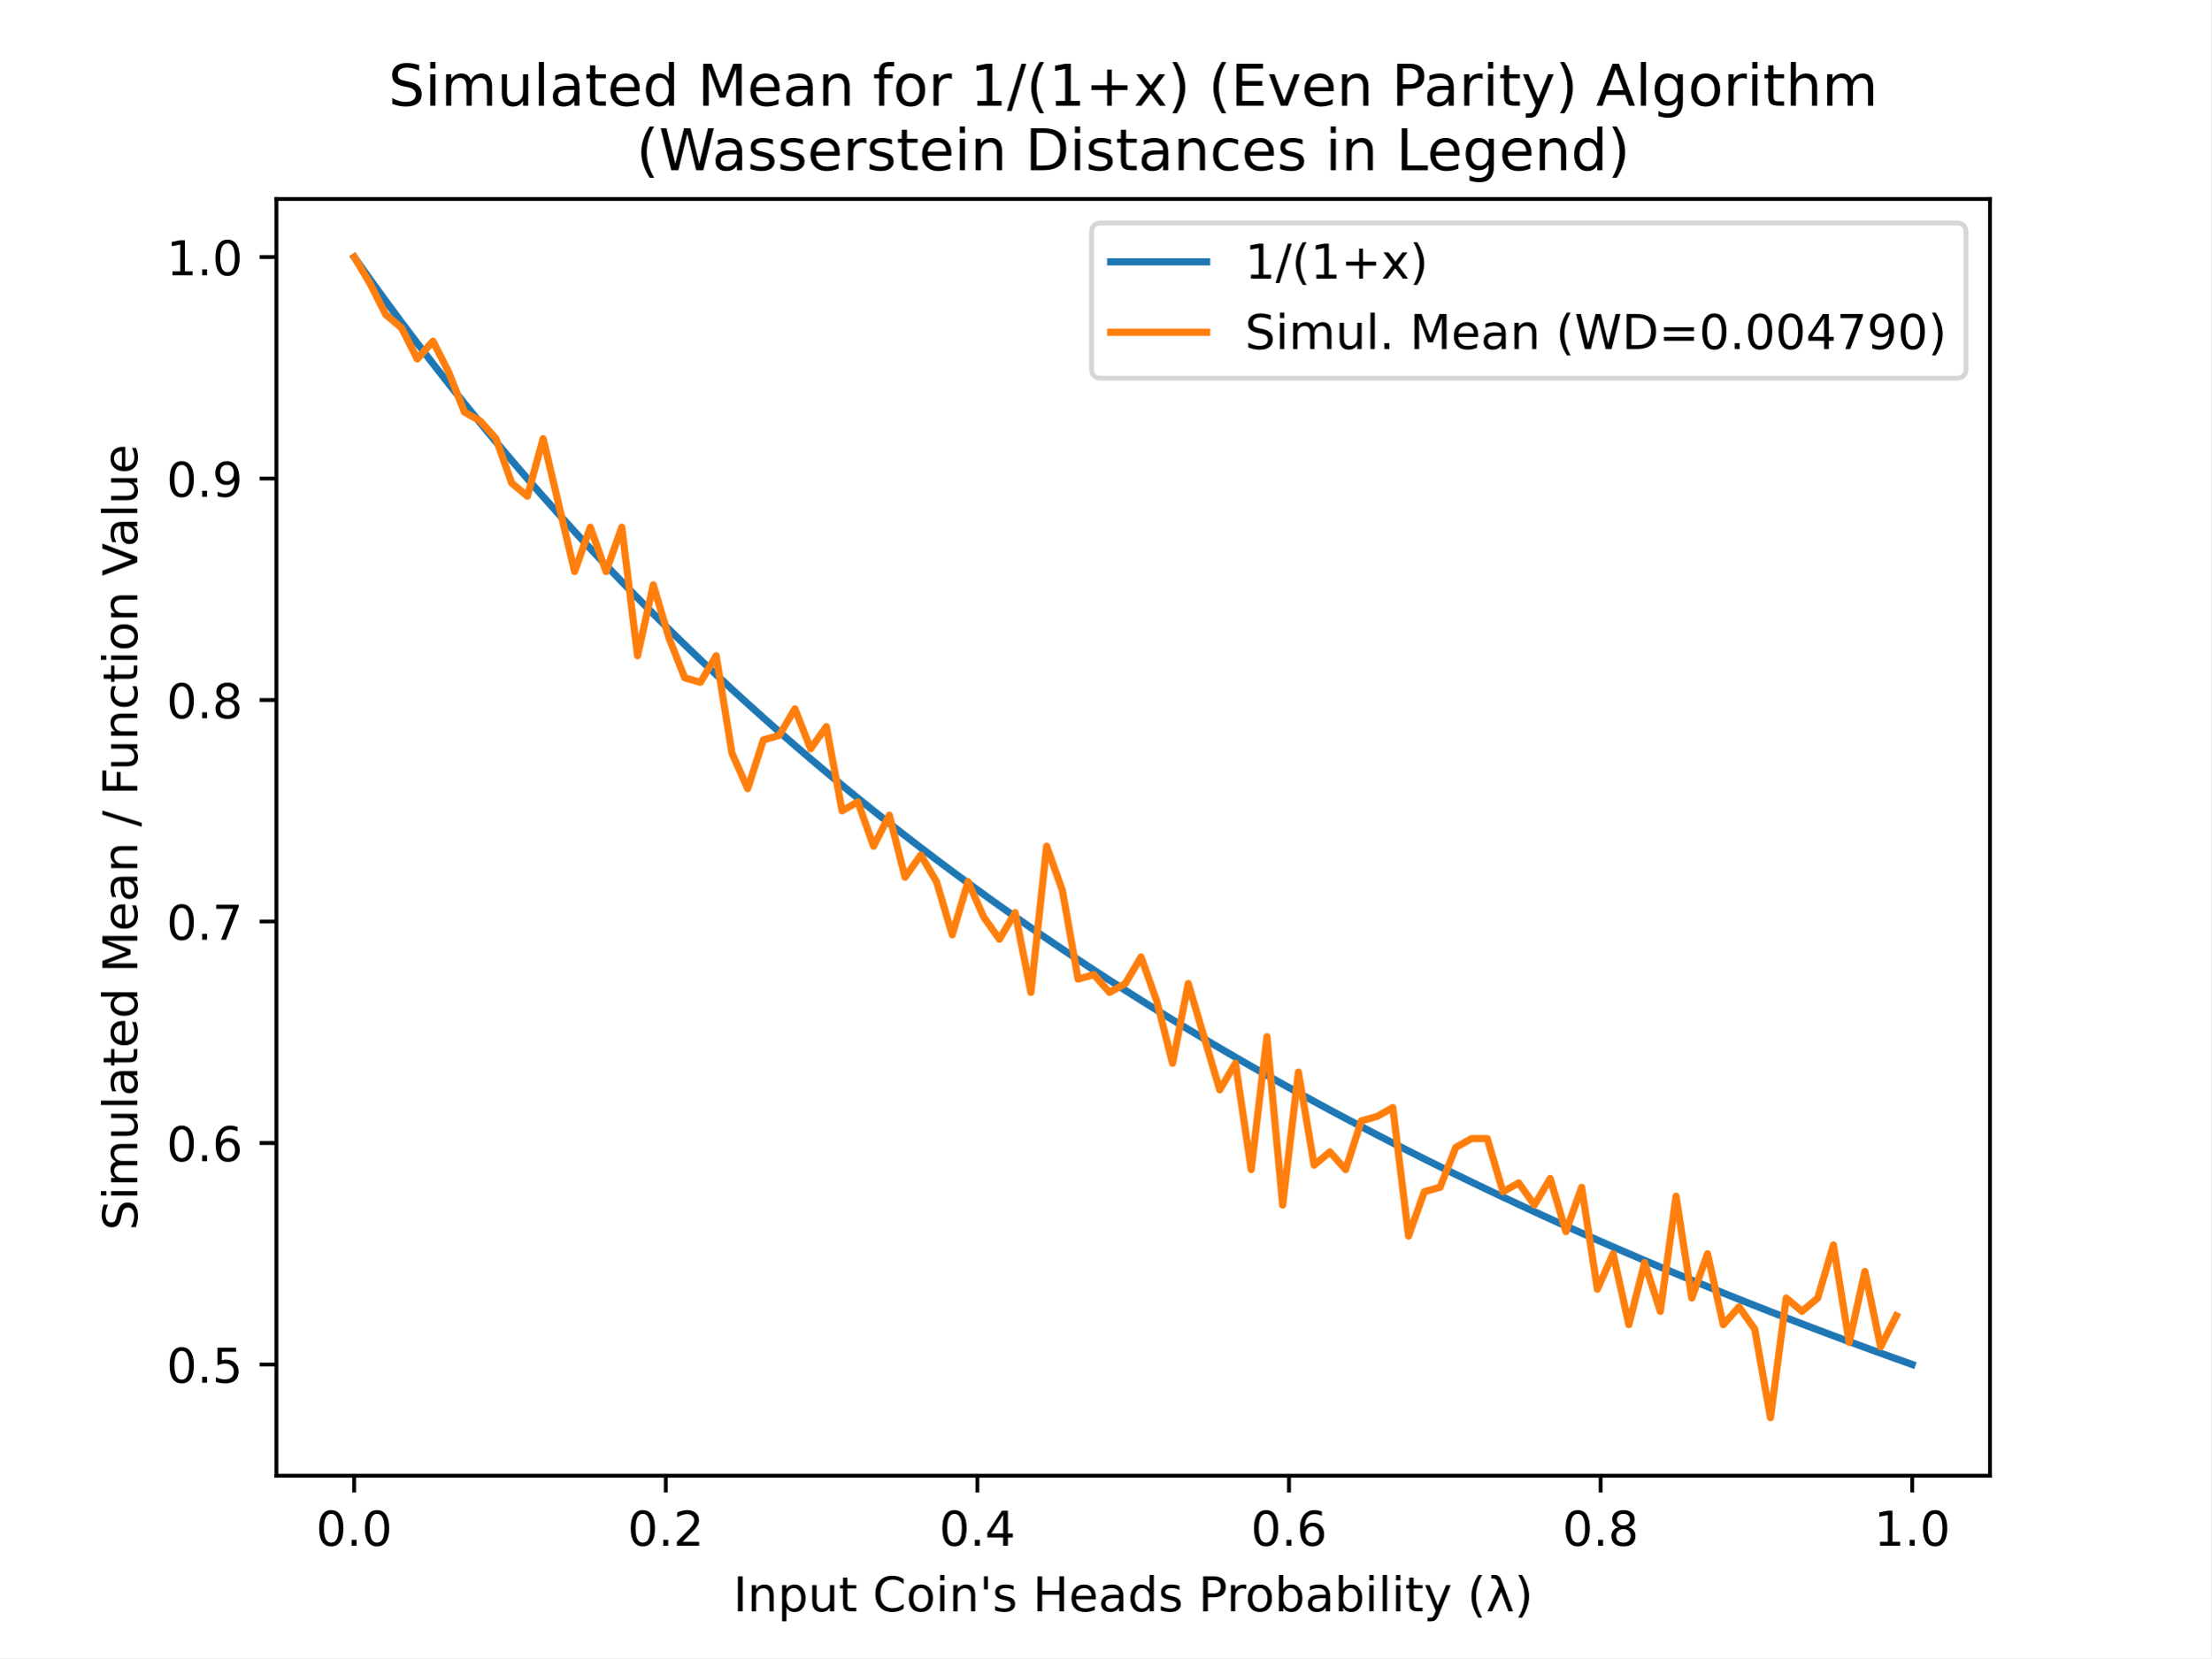
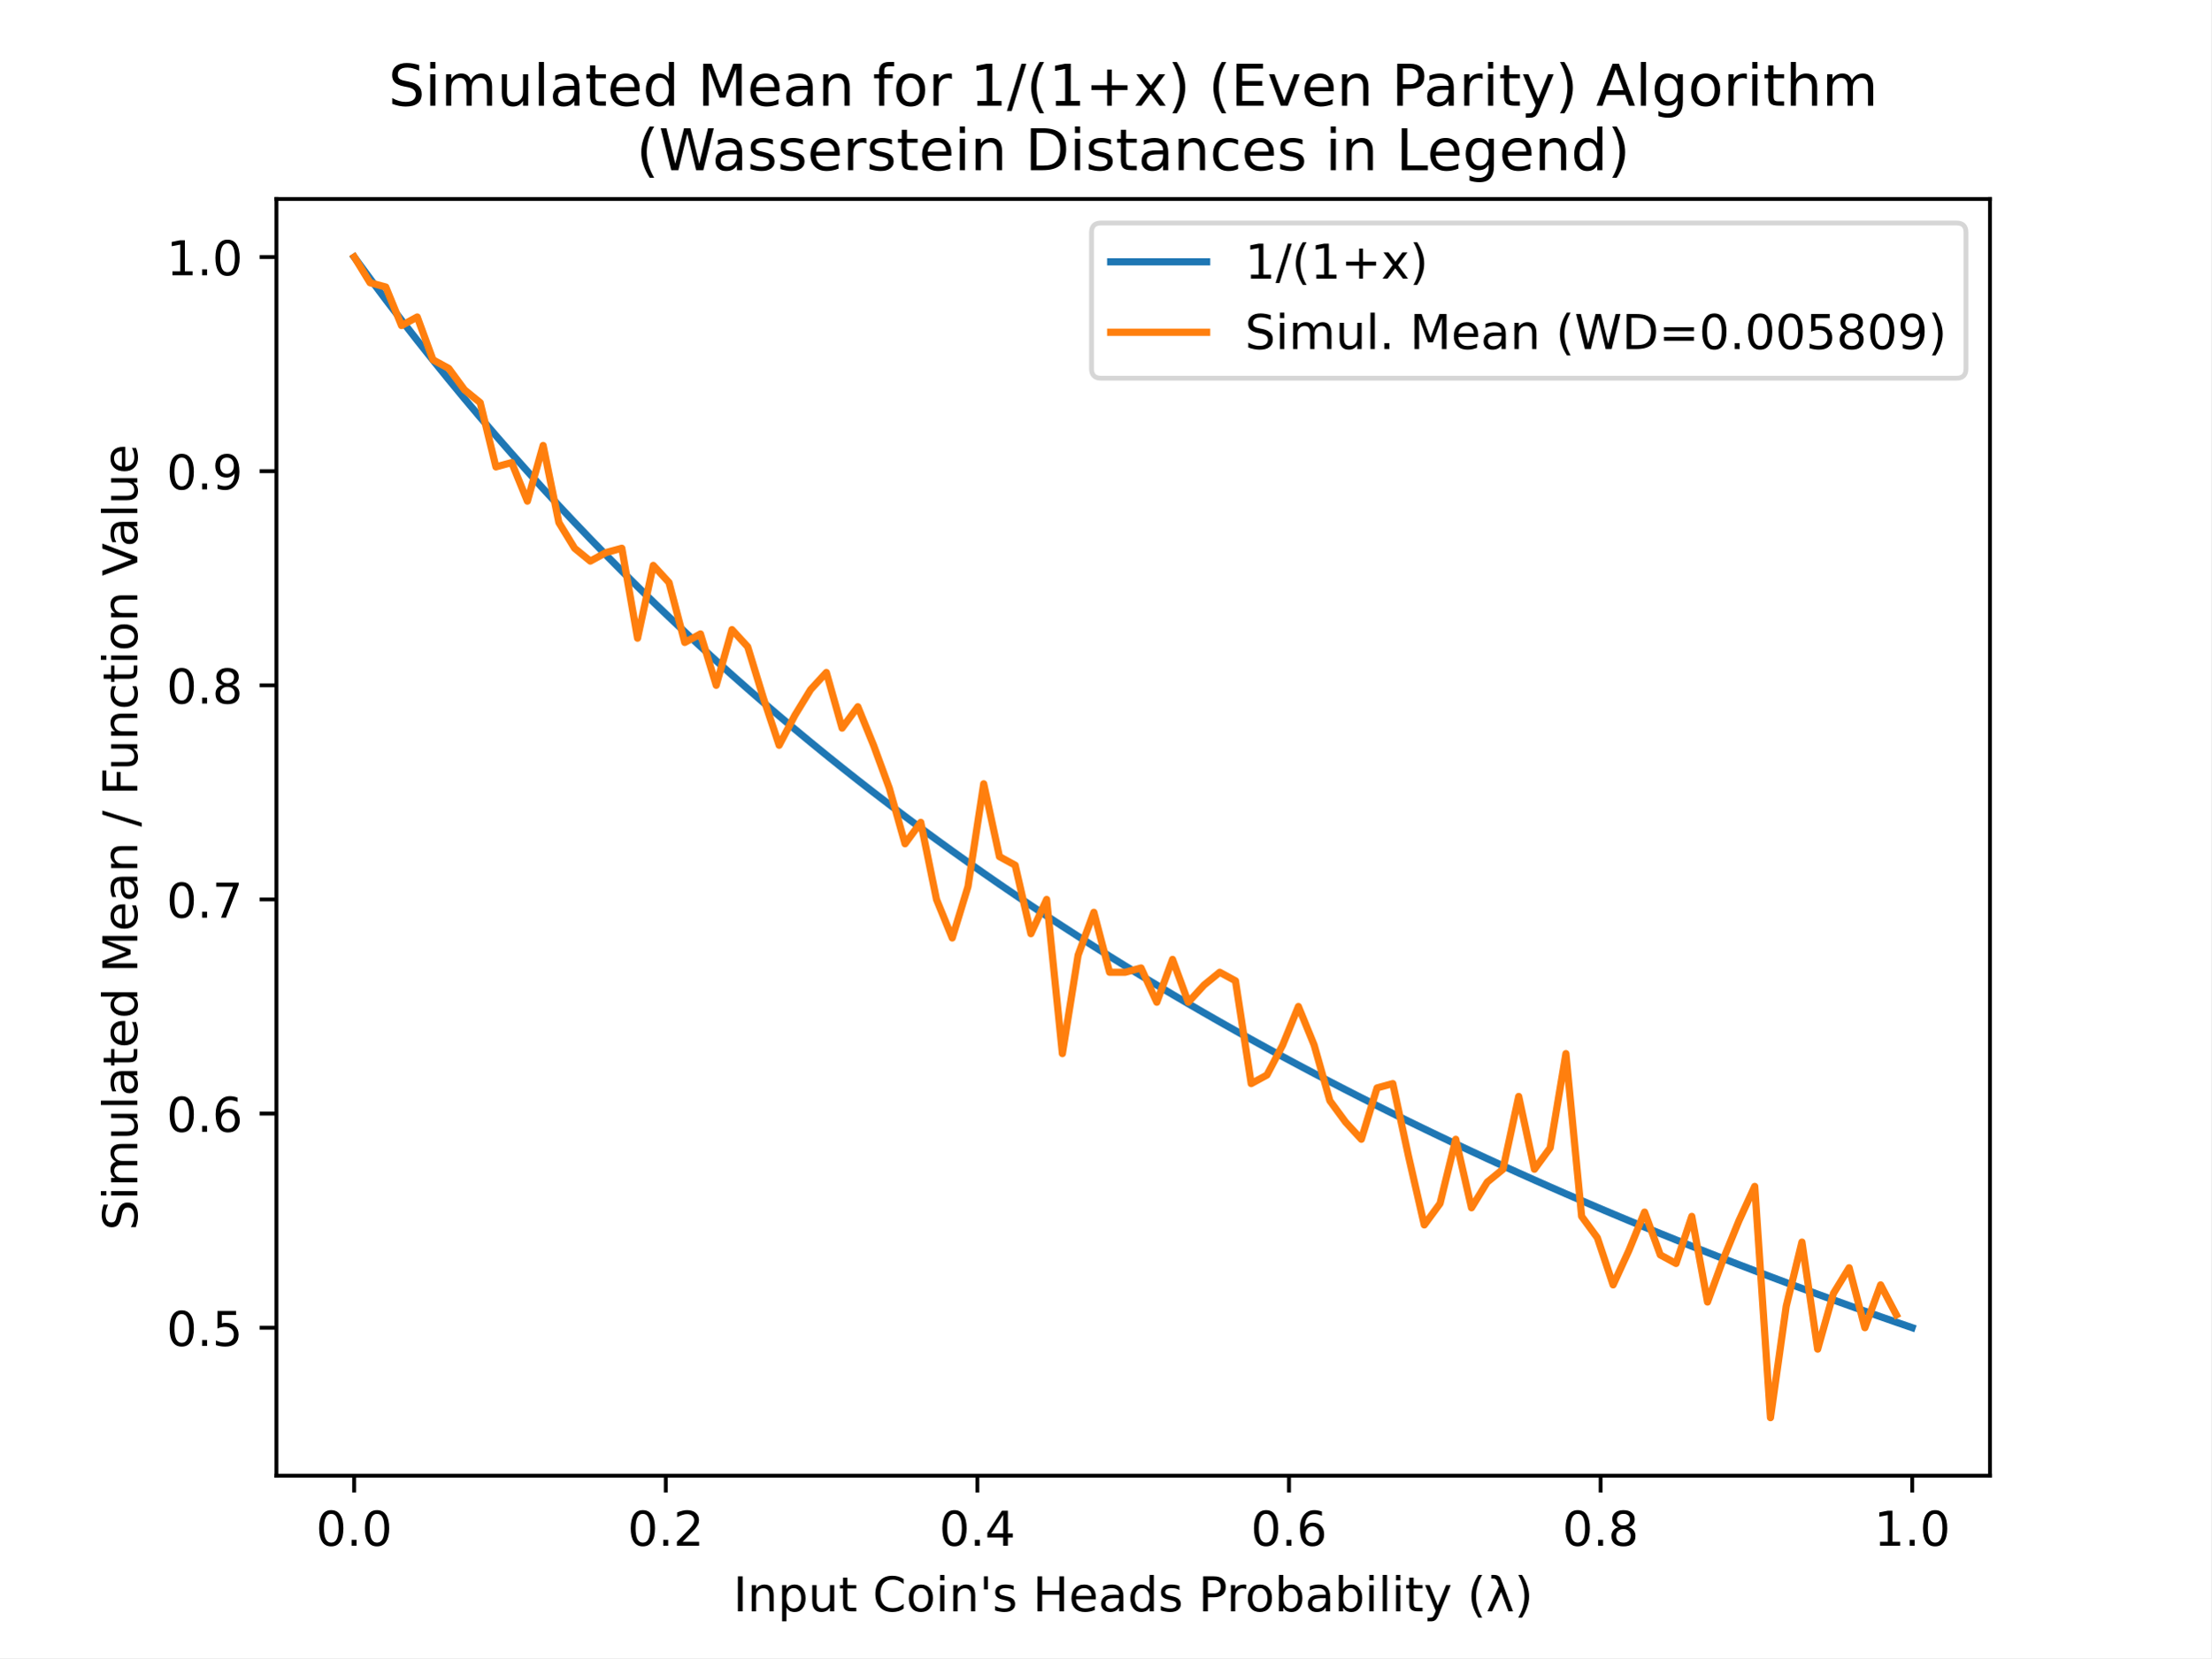
<svg xmlns="http://www.w3.org/2000/svg" xmlns:xlink="http://www.w3.org/1999/xlink" height="345.6pt" version="1.1" viewBox="0 0 460.8 345.6" width="460.8pt">
  <defs>
    <style type="text/css">
*{stroke-linecap:butt;stroke-linejoin:round;}
  </style>
  </defs>
  <g id="figure_1">
    <g id="patch_1">
      <path d="M 0 345.6  L 460.8 345.6  L 460.8 0  L 0 0  z " style="fill:#ffffff;" />
    </g>
    <g id="axes_1">
      <g id="patch_2">
        <path d="M 57.6 307.584  L 414.72 307.584  L 414.72 41.472  L 57.6 41.472  z " style="fill:#ffffff;" />
      </g>
      <g id="matplotlib.axis_1">
        <g id="xtick_1">
          <g id="line2d_1">
            <defs>
-               <path d="M 0 0  L 0 3.5  " id="m3857cae497" style="stroke:#000000;stroke-width:0.8;" />
+               <path d="M 0 0  L 0 3.5  " id="m100ad18bb3" style="stroke:#000000;stroke-width:0.8;" />
            </defs>
            <g>
-               <use style="stroke:#000000;stroke-width:0.8;" x="73.8" xlink:href="#m3857cae497" y="307.584" />
+               <use style="stroke:#000000;stroke-width:0.8;" x="73.8" xlink:href="#m100ad18bb3" y="307.584" />
            </g>
          </g>
          <g id="text_1">
            <text style="font-family:DejaVu Sans;font-size:10px;font-style:normal;font-weight:normal;text-anchor:middle;" transform="rotate(-0, 73.80026, 322.1824)" x="73.8" y="322.182">0.0</text>
          </g>
        </g>
        <g id="xtick_2">
          <g id="line2d_2">
            <g>
-               <use style="stroke:#000000;stroke-width:0.8;" x="138.744" xlink:href="#m3857cae497" y="307.584" />
+               <use style="stroke:#000000;stroke-width:0.8;" x="138.744" xlink:href="#m100ad18bb3" y="307.584" />
            </g>
          </g>
          <g id="text_2">
            <text style="font-family:DejaVu Sans;font-size:10px;font-style:normal;font-weight:normal;text-anchor:middle;" transform="rotate(-0, 138.7442, 322.1824)" x="138.744" y="322.182">0.2</text>
          </g>
        </g>
        <g id="xtick_3">
          <g id="line2d_3">
            <g>
-               <use style="stroke:#000000;stroke-width:0.8;" x="203.688" xlink:href="#m3857cae497" y="307.584" />
+               <use style="stroke:#000000;stroke-width:0.8;" x="203.688" xlink:href="#m100ad18bb3" y="307.584" />
            </g>
          </g>
          <g id="text_3">
            <text style="font-family:DejaVu Sans;font-size:10px;font-style:normal;font-weight:normal;text-anchor:middle;" transform="rotate(-0, 203.6881, 322.1824)" x="203.688" y="322.182">0.4</text>
          </g>
        </g>
        <g id="xtick_4">
          <g id="line2d_4">
            <g>
-               <use style="stroke:#000000;stroke-width:0.8;" x="268.632" xlink:href="#m3857cae497" y="307.584" />
+               <use style="stroke:#000000;stroke-width:0.8;" x="268.632" xlink:href="#m100ad18bb3" y="307.584" />
            </g>
          </g>
          <g id="text_4">
            <text style="font-family:DejaVu Sans;font-size:10px;font-style:normal;font-weight:normal;text-anchor:middle;" transform="rotate(-0, 268.6319, 322.1824)" x="268.632" y="322.182">0.6</text>
          </g>
        </g>
        <g id="xtick_5">
          <g id="line2d_5">
            <g>
-               <use style="stroke:#000000;stroke-width:0.8;" x="333.576" xlink:href="#m3857cae497" y="307.584" />
+               <use style="stroke:#000000;stroke-width:0.8;" x="333.576" xlink:href="#m100ad18bb3" y="307.584" />
            </g>
          </g>
          <g id="text_5">
            <text style="font-family:DejaVu Sans;font-size:10px;font-style:normal;font-weight:normal;text-anchor:middle;" transform="rotate(-0, 333.5758, 322.1824)" x="333.576" y="322.182">0.8</text>
          </g>
        </g>
        <g id="xtick_6">
          <g id="line2d_6">
            <g>
-               <use style="stroke:#000000;stroke-width:0.8;" x="398.52" xlink:href="#m3857cae497" y="307.584" />
+               <use style="stroke:#000000;stroke-width:0.8;" x="398.52" xlink:href="#m100ad18bb3" y="307.584" />
            </g>
          </g>
          <g id="text_6">
            <text style="font-family:DejaVu Sans;font-size:10px;font-style:normal;font-weight:normal;text-anchor:middle;" transform="rotate(-0, 398.5197, 322.1824)" x="398.52" y="322.182">1.0</text>
          </g>
        </g>
        <g id="text_7">
          <text style="font-family:DejaVu Sans;font-size:10px;font-style:normal;font-weight:normal;text-anchor:middle;" transform="rotate(-0, 236.16, 335.8606)" x="236.16" y="335.861">Input Coin's Heads Probability (λ)</text>
        </g>
      </g>
      <g id="matplotlib.axis_2">
        <g id="ytick_1">
          <g id="line2d_7">
            <defs>
-               <path d="M 0 0  L -3.5 0  " id="ma13213a5d6" style="stroke:#000000;stroke-width:0.8;" />
+               <path d="M 0 0  L -3.5 0  " id="m4fac5e1be5" style="stroke:#000000;stroke-width:0.8;" />
            </defs>
            <g>
-               <use style="stroke:#000000;stroke-width:0.8;" x="57.6" xlink:href="#ma13213a5d6" y="284.408" />
+               <use style="stroke:#000000;stroke-width:0.8;" x="57.6" xlink:href="#m4fac5e1be5" y="276.741" />
            </g>
          </g>
          <g id="text_8">
-             <text style="font-family:DejaVu Sans;font-size:10px;font-style:normal;font-weight:normal;text-anchor:end;" transform="rotate(-0, 50.6, 288.2069)" x="50.6" y="288.207">0.5</text>
+             <text style="font-family:DejaVu Sans;font-size:10px;font-style:normal;font-weight:normal;text-anchor:end;" transform="rotate(-0, 50.6, 280.5407)" x="50.6" y="280.541">0.5</text>
          </g>
        </g>
        <g id="ytick_2">
          <g id="line2d_8">
            <g>
-               <use style="stroke:#000000;stroke-width:0.8;" x="57.6" xlink:href="#ma13213a5d6" y="238.24" />
+               <use style="stroke:#000000;stroke-width:0.8;" x="57.6" xlink:href="#m4fac5e1be5" y="232.107" />
            </g>
          </g>
          <g id="text_9">
-             <text style="font-family:DejaVu Sans;font-size:10px;font-style:normal;font-weight:normal;text-anchor:end;" transform="rotate(-0, 50.6, 242.039)" x="50.6" y="242.039">0.6</text>
+             <text style="font-family:DejaVu Sans;font-size:10px;font-style:normal;font-weight:normal;text-anchor:end;" transform="rotate(-0, 50.6, 235.906)" x="50.6" y="235.906">0.6</text>
          </g>
        </g>
        <g id="ytick_3">
          <g id="line2d_9">
            <g>
-               <use style="stroke:#000000;stroke-width:0.8;" x="57.6" xlink:href="#ma13213a5d6" y="192.072" />
+               <use style="stroke:#000000;stroke-width:0.8;" x="57.6" xlink:href="#m4fac5e1be5" y="187.472" />
            </g>
          </g>
          <g id="text_10">
-             <text style="font-family:DejaVu Sans;font-size:10px;font-style:normal;font-weight:normal;text-anchor:end;" transform="rotate(-0, 50.6, 195.871)" x="50.6" y="195.871">0.7</text>
+             <text style="font-family:DejaVu Sans;font-size:10px;font-style:normal;font-weight:normal;text-anchor:end;" transform="rotate(-0, 50.6, 191.2713)" x="50.6" y="191.271">0.7</text>
          </g>
        </g>
        <g id="ytick_4">
          <g id="line2d_10">
            <g>
-               <use style="stroke:#000000;stroke-width:0.8;" x="57.6" xlink:href="#ma13213a5d6" y="145.904" />
+               <use style="stroke:#000000;stroke-width:0.8;" x="57.6" xlink:href="#m4fac5e1be5" y="142.837" />
            </g>
          </g>
          <g id="text_11">
-             <text style="font-family:DejaVu Sans;font-size:10px;font-style:normal;font-weight:normal;text-anchor:end;" transform="rotate(-0, 50.6, 149.7031)" x="50.6" y="149.703">0.8</text>
+             <text style="font-family:DejaVu Sans;font-size:10px;font-style:normal;font-weight:normal;text-anchor:end;" transform="rotate(-0, 50.6, 146.6366)" x="50.6" y="146.637">0.8</text>
          </g>
        </g>
        <g id="ytick_5">
          <g id="line2d_11">
            <g>
-               <use style="stroke:#000000;stroke-width:0.8;" x="57.6" xlink:href="#ma13213a5d6" y="99.736" />
+               <use style="stroke:#000000;stroke-width:0.8;" x="57.6" xlink:href="#m4fac5e1be5" y="98.203" />
            </g>
          </g>
          <g id="text_12">
-             <text style="font-family:DejaVu Sans;font-size:10px;font-style:normal;font-weight:normal;text-anchor:end;" transform="rotate(-0, 50.6, 103.5352)" x="50.6" y="103.535">0.9</text>
+             <text style="font-family:DejaVu Sans;font-size:10px;font-style:normal;font-weight:normal;text-anchor:end;" transform="rotate(-0, 50.6, 102.0019)" x="50.6" y="102.002">0.9</text>
          </g>
        </g>
        <g id="ytick_6">
          <g id="line2d_12">
            <g>
-               <use style="stroke:#000000;stroke-width:0.8;" x="57.6" xlink:href="#ma13213a5d6" y="53.568" />
+               <use style="stroke:#000000;stroke-width:0.8;" x="57.6" xlink:href="#m4fac5e1be5" y="53.568" />
            </g>
          </g>
          <g id="text_13">
            <text style="font-family:DejaVu Sans;font-size:10px;font-style:normal;font-weight:normal;text-anchor:end;" transform="rotate(-0, 50.6, 57.36722)" x="50.6" y="57.367">1.0</text>
          </g>
        </g>
        <g id="text_14">
          <text style="font-family:DejaVu Sans;font-size:10px;font-style:normal;font-weight:normal;text-anchor:middle;" transform="rotate(-90, 28.61719, 174.528)" x="28.617" y="174.528">Simulated Mean / Function Value</text>
        </g>
      </g>
      <g id="line2d_13">
-         <path clip-path="url(#p9321efcf85)" d="M 73.833 53.614  L 77.112 58.229  L 80.391 62.753  L 83.671 67.188  L 86.95 71.536  L 90.229 75.802  L 93.509 79.986  L 96.788 84.091  L 100.067 88.119  L 103.347 92.073  L 106.626 95.954  L 109.905 99.765  L 113.185 103.507  L 116.464 107.182  L 119.743 110.793  L 123.023 114.34  L 126.302 117.825  L 129.581 121.25  L 132.861 124.617  L 136.14 127.926  L 139.42 131.18  L 142.699 134.38  L 145.978 137.527  L 149.258 140.622  L 152.537 143.667  L 155.816 146.663  L 159.096 149.611  L 162.375 152.512  L 165.654 155.368  L 168.934 158.179  L 172.213 160.946  L 175.492 163.671  L 178.772 166.354  L 182.051 168.997  L 185.33 171.599  L 188.61 174.163  L 191.889 176.689  L 195.168 179.178  L 198.448 181.631  L 201.727 184.048  L 205.006 186.43  L 208.286 188.778  L 211.565 191.093  L 214.844 193.375  L 218.124 195.626  L 221.403 197.845  L 224.682 200.033  L 227.962 202.192  L 231.241 204.321  L 234.52 206.422  L 237.8 208.494  L 241.079 210.538  L 244.358 212.556  L 247.638 214.547  L 250.917 216.512  L 254.196 218.451  L 257.476 220.366  L 260.755 222.256  L 264.034 224.122  L 267.314 225.964  L 270.593 227.783  L 273.872 229.579  L 277.152 231.353  L 280.431 233.105  L 283.71 234.836  L 286.99 236.545  L 290.269 238.234  L 293.548 239.903  L 296.828 241.551  L 300.107 243.18  L 303.386 244.79  L 306.666 246.38  L 309.945 247.952  L 313.224 249.506  L 316.504 251.042  L 319.783 252.56  L 323.062 254.061  L 326.342 255.545  L 329.621 257.012  L 332.9 258.462  L 336.18 259.896  L 339.459 261.315  L 342.739 262.718  L 346.018 264.105  L 349.297 265.477  L 352.577 266.834  L 355.856 268.177  L 359.135 269.505  L 362.415 270.819  L 365.694 272.119  L 368.973 273.405  L 372.253 274.678  L 375.532 275.937  L 378.811 277.183  L 382.091 278.416  L 385.37 279.637  L 388.649 280.845  L 391.929 282.041  L 395.208 283.224  L 398.487 284.396  " style="fill:none;stroke:#1f77b4;stroke-linecap:square;stroke-width:1.5;" />
+         <path clip-path="url(#p2bb0c16996)" d="M 73.833 53.613  L 77.112 58.074  L 80.391 62.448  L 83.671 66.735  L 86.95 70.94  L 90.229 75.063  L 93.509 79.108  L 96.788 83.077  L 100.067 86.972  L 103.347 90.794  L 106.626 94.547  L 109.905 98.231  L 113.185 101.849  L 116.464 105.402  L 119.743 108.892  L 123.023 112.321  L 126.302 115.691  L 129.581 119.002  L 132.861 122.257  L 136.14 125.457  L 139.42 128.603  L 142.699 131.696  L 145.978 134.739  L 149.258 137.731  L 152.537 140.675  L 155.816 143.571  L 159.096 146.421  L 162.375 149.226  L 165.654 151.987  L 168.934 154.705  L 172.213 157.38  L 175.492 160.014  L 178.772 162.608  L 182.051 165.163  L 185.33 167.679  L 188.61 170.158  L 191.889 172.6  L 195.168 175.007  L 198.448 177.378  L 201.727 179.714  L 205.006 182.017  L 208.286 184.288  L 211.565 186.526  L 214.844 188.732  L 218.124 190.908  L 221.403 193.053  L 224.682 195.169  L 227.962 197.256  L 231.241 199.315  L 234.52 201.345  L 237.8 203.349  L 241.079 205.325  L 244.358 207.276  L 247.638 209.201  L 250.917 211.1  L 254.196 212.976  L 257.476 214.826  L 260.755 216.654  L 264.034 218.457  L 267.314 220.238  L 270.593 221.997  L 273.872 223.734  L 277.152 225.449  L 280.431 227.143  L 283.71 228.816  L 286.99 230.469  L 290.269 232.101  L 293.548 233.714  L 296.828 235.308  L 300.107 236.883  L 303.386 238.439  L 306.666 239.977  L 309.945 241.497  L 313.224 242.999  L 316.504 244.484  L 319.783 245.951  L 323.062 247.402  L 326.342 248.837  L 329.621 250.255  L 332.9 251.658  L 336.18 253.044  L 339.459 254.415  L 342.739 255.772  L 346.018 257.113  L 349.297 258.439  L 352.577 259.752  L 355.856 261.05  L 359.135 262.334  L 362.415 263.604  L 365.694 264.861  L 368.973 266.104  L 372.253 267.334  L 375.532 268.552  L 378.811 269.757  L 382.091 270.949  L 385.37 272.129  L 388.649 273.297  L 391.929 274.453  L 395.208 275.598  L 398.487 276.73  " style="fill:none;stroke:#1f77b4;stroke-linecap:square;stroke-width:1.5;" />
      </g>
      <g id="line2d_14">
-         <path clip-path="url(#p9321efcf85)" d="M 73.833 53.568  L 77.112 59.108  L 80.391 65.572  L 83.671 68.342  L 86.95 74.805  L 90.229 71.112  L 93.509 77.575  L 96.788 85.886  L 100.067 87.732  L 103.347 91.426  L 106.626 100.659  L 109.905 103.429  L 113.185 91.426  L 116.464 105.276  L 119.743 119.126  L 123.023 109.893  L 126.302 119.126  L 129.581 109.893  L 132.861 136.67  L 136.14 121.897  L 139.42 132.977  L 142.699 141.287  L 145.978 142.21  L 149.258 136.67  L 152.537 156.984  L 155.816 164.371  L 159.096 154.214  L 162.375 153.291  L 165.654 147.751  L 168.934 156.061  L 172.213 151.444  L 175.492 168.988  L 178.772 167.141  L 182.051 176.375  L 185.33 169.911  L 188.61 182.838  L 191.889 178.221  L 195.168 183.762  L 198.448 194.842  L 201.727 183.762  L 205.006 191.148  L 208.286 195.765  L 211.565 190.225  L 214.844 206.846  L 218.124 176.375  L 221.403 185.608  L 224.682 204.075  L 227.962 203.152  L 231.241 206.846  L 234.52 204.999  L 237.8 199.459  L 241.079 208.692  L 244.358 221.619  L 247.638 204.999  L 250.917 216.079  L 254.196 227.159  L 257.476 221.619  L 260.755 243.78  L 264.034 216.079  L 267.314 251.167  L 270.593 223.466  L 273.872 242.857  L 277.152 240.086  L 280.431 243.78  L 283.71 233.623  L 286.99 232.7  L 290.269 230.853  L 293.548 257.63  L 296.828 248.397  L 300.107 247.473  L 303.386 239.163  L 306.666 237.316  L 309.945 237.316  L 313.224 248.397  L 316.504 246.55  L 319.783 251.167  L 323.062 245.627  L 326.342 256.707  L 329.621 247.473  L 332.9 268.711  L 336.18 261.324  L 339.459 276.097  L 342.739 263.17  L 346.018 273.327  L 349.297 249.32  L 352.577 270.557  L 355.856 261.324  L 359.135 276.097  L 362.415 272.404  L 365.694 277.021  L 368.973 295.488  L 372.253 270.557  L 375.532 273.327  L 378.811 270.557  L 382.091 259.477  L 385.37 279.791  L 388.649 265.017  L 391.929 280.714  L 395.208 274.251  " style="fill:none;stroke:#ff7f0e;stroke-linecap:square;stroke-width:1.5;" />
+         <path clip-path="url(#p2bb0c16996)" d="M 73.833 53.568  L 77.112 58.924  L 80.391 59.817  L 83.671 67.851  L 86.95 66.066  L 90.229 74.993  L 93.509 76.778  L 96.788 81.242  L 100.067 83.92  L 103.347 97.31  L 106.626 96.417  L 109.905 104.452  L 113.185 92.847  L 116.464 108.915  L 119.743 114.271  L 123.023 116.949  L 126.302 115.164  L 129.581 114.271  L 132.861 133.018  L 136.14 117.842  L 139.42 121.413  L 142.699 133.91  L 145.978 132.125  L 149.258 142.837  L 152.537 131.232  L 155.816 134.803  L 159.096 145.515  L 162.375 155.335  L 165.654 149.086  L 168.934 143.73  L 172.213 140.159  L 175.492 151.764  L 178.772 147.301  L 182.051 155.335  L 185.33 164.262  L 188.61 175.867  L 191.889 171.404  L 195.168 187.472  L 198.448 195.506  L 201.727 184.794  L 205.006 163.369  L 208.286 178.545  L 211.565 180.331  L 214.844 194.614  L 218.124 187.472  L 221.403 219.609  L 224.682 199.077  L 227.962 190.15  L 231.241 202.648  L 234.52 202.648  L 237.8 201.755  L 241.079 208.897  L 244.358 199.97  L 247.638 208.897  L 250.917 205.326  L 254.196 202.648  L 257.476 204.433  L 260.755 225.858  L 264.034 224.073  L 267.314 217.824  L 270.593 209.789  L 273.872 217.824  L 277.152 229.429  L 280.431 233.892  L 283.71 237.463  L 286.99 226.751  L 290.269 225.858  L 293.548 241.034  L 296.828 255.317  L 300.107 250.853  L 303.386 237.463  L 306.666 251.746  L 309.945 246.39  L 313.224 243.712  L 316.504 228.536  L 319.783 243.712  L 323.062 239.248  L 326.342 219.609  L 329.621 253.531  L 332.9 257.995  L 336.18 267.814  L 339.459 260.673  L 342.739 252.639  L 346.018 261.566  L 349.297 263.351  L 352.577 253.531  L 355.856 271.385  L 359.135 262.458  L 362.415 254.424  L 365.694 247.283  L 368.973 295.488  L 372.253 272.278  L 375.532 258.888  L 378.811 281.205  L 382.091 269.6  L 385.37 264.244  L 388.649 276.741  L 391.929 267.814  L 395.208 274.063  " style="fill:none;stroke:#ff7f0e;stroke-linecap:square;stroke-width:1.5;" />
      </g>
      <g id="patch_3">
        <path d="M 57.6 307.584  L 57.6 41.472  " style="fill:none;stroke:#000000;stroke-linecap:square;stroke-linejoin:miter;stroke-width:0.8;" />
      </g>
      <g id="patch_4">
        <path d="M 414.72 307.584  L 414.72 41.472  " style="fill:none;stroke:#000000;stroke-linecap:square;stroke-linejoin:miter;stroke-width:0.8;" />
      </g>
      <g id="patch_5">
        <path d="M 57.6 307.584  L 414.72 307.584  " style="fill:none;stroke:#000000;stroke-linecap:square;stroke-linejoin:miter;stroke-width:0.8;" />
      </g>
      <g id="patch_6">
        <path d="M 57.6 41.472  L 414.72 41.472  " style="fill:none;stroke:#000000;stroke-linecap:square;stroke-linejoin:miter;stroke-width:0.8;" />
      </g>
      <g id="text_15">
        <text style="font-family:DejaVu Sans;font-size:12px;font-style:normal;font-weight:normal;" transform="translate(80.91938 22.03462)">Simulated Mean for 1/(1+x) (Even Parity) Algorithm</text>
        <text style="font-family:DejaVu Sans;font-size:12px;font-style:normal;font-weight:normal;" transform="translate(132.6094 35.472)">(Wasserstein Distances in Legend)</text>
      </g>
      <g id="legend_1">
        <g id="patch_7">
          <path d="M 229.47 78.828  L 407.72 78.828  Q 409.72 78.828 409.72 76.828  L 409.72 48.472  Q 409.72 46.472 407.72 46.472  L 229.47 46.472  Q 227.47 46.472 227.47 48.472  L 227.47 76.828  Q 227.47 78.828 229.47 78.828  z " style="fill:#ffffff;opacity:0.8;stroke:#cccccc;stroke-linejoin:miter;" />
        </g>
        <g id="line2d_15">
          <path d="M 231.47 54.57  L 251.47 54.57  " style="fill:none;stroke:#1f77b4;stroke-linecap:square;stroke-width:1.5;" />
        </g>
        <g id="line2d_16" />
        <g id="text_16">
          <text style="font-family:DejaVu Sans;font-size:10px;font-style:normal;font-weight:normal;text-anchor:start;" transform="rotate(-0, 259.47, 58.07044)" x="259.47" y="58.07">1/(1+x)</text>
        </g>
        <g id="line2d_17">
          <path d="M 231.47 69.249  L 251.47 69.249  " style="fill:none;stroke:#ff7f0e;stroke-linecap:square;stroke-width:1.5;" />
        </g>
        <g id="line2d_18" />
        <g id="text_17">
-           <text style="font-family:DejaVu Sans;font-size:10px;font-style:normal;font-weight:normal;text-anchor:start;" transform="rotate(-0, 259.47, 72.74856)" x="259.47" y="72.749">Simul. Mean (WD=0.004790)</text>
+           <text style="font-family:DejaVu Sans;font-size:10px;font-style:normal;font-weight:normal;text-anchor:start;" transform="rotate(-0, 259.47, 72.74856)" x="259.47" y="72.749">Simul. Mean (WD=0.005809)</text>
        </g>
      </g>
    </g>
  </g>
  <defs>
-     <clipPath id="p9321efcf85">
+     <clipPath id="p2bb0c16996">
      <rect height="266.112" width="357.12" x="57.6" y="41.472" />
    </clipPath>
  </defs>
</svg>
